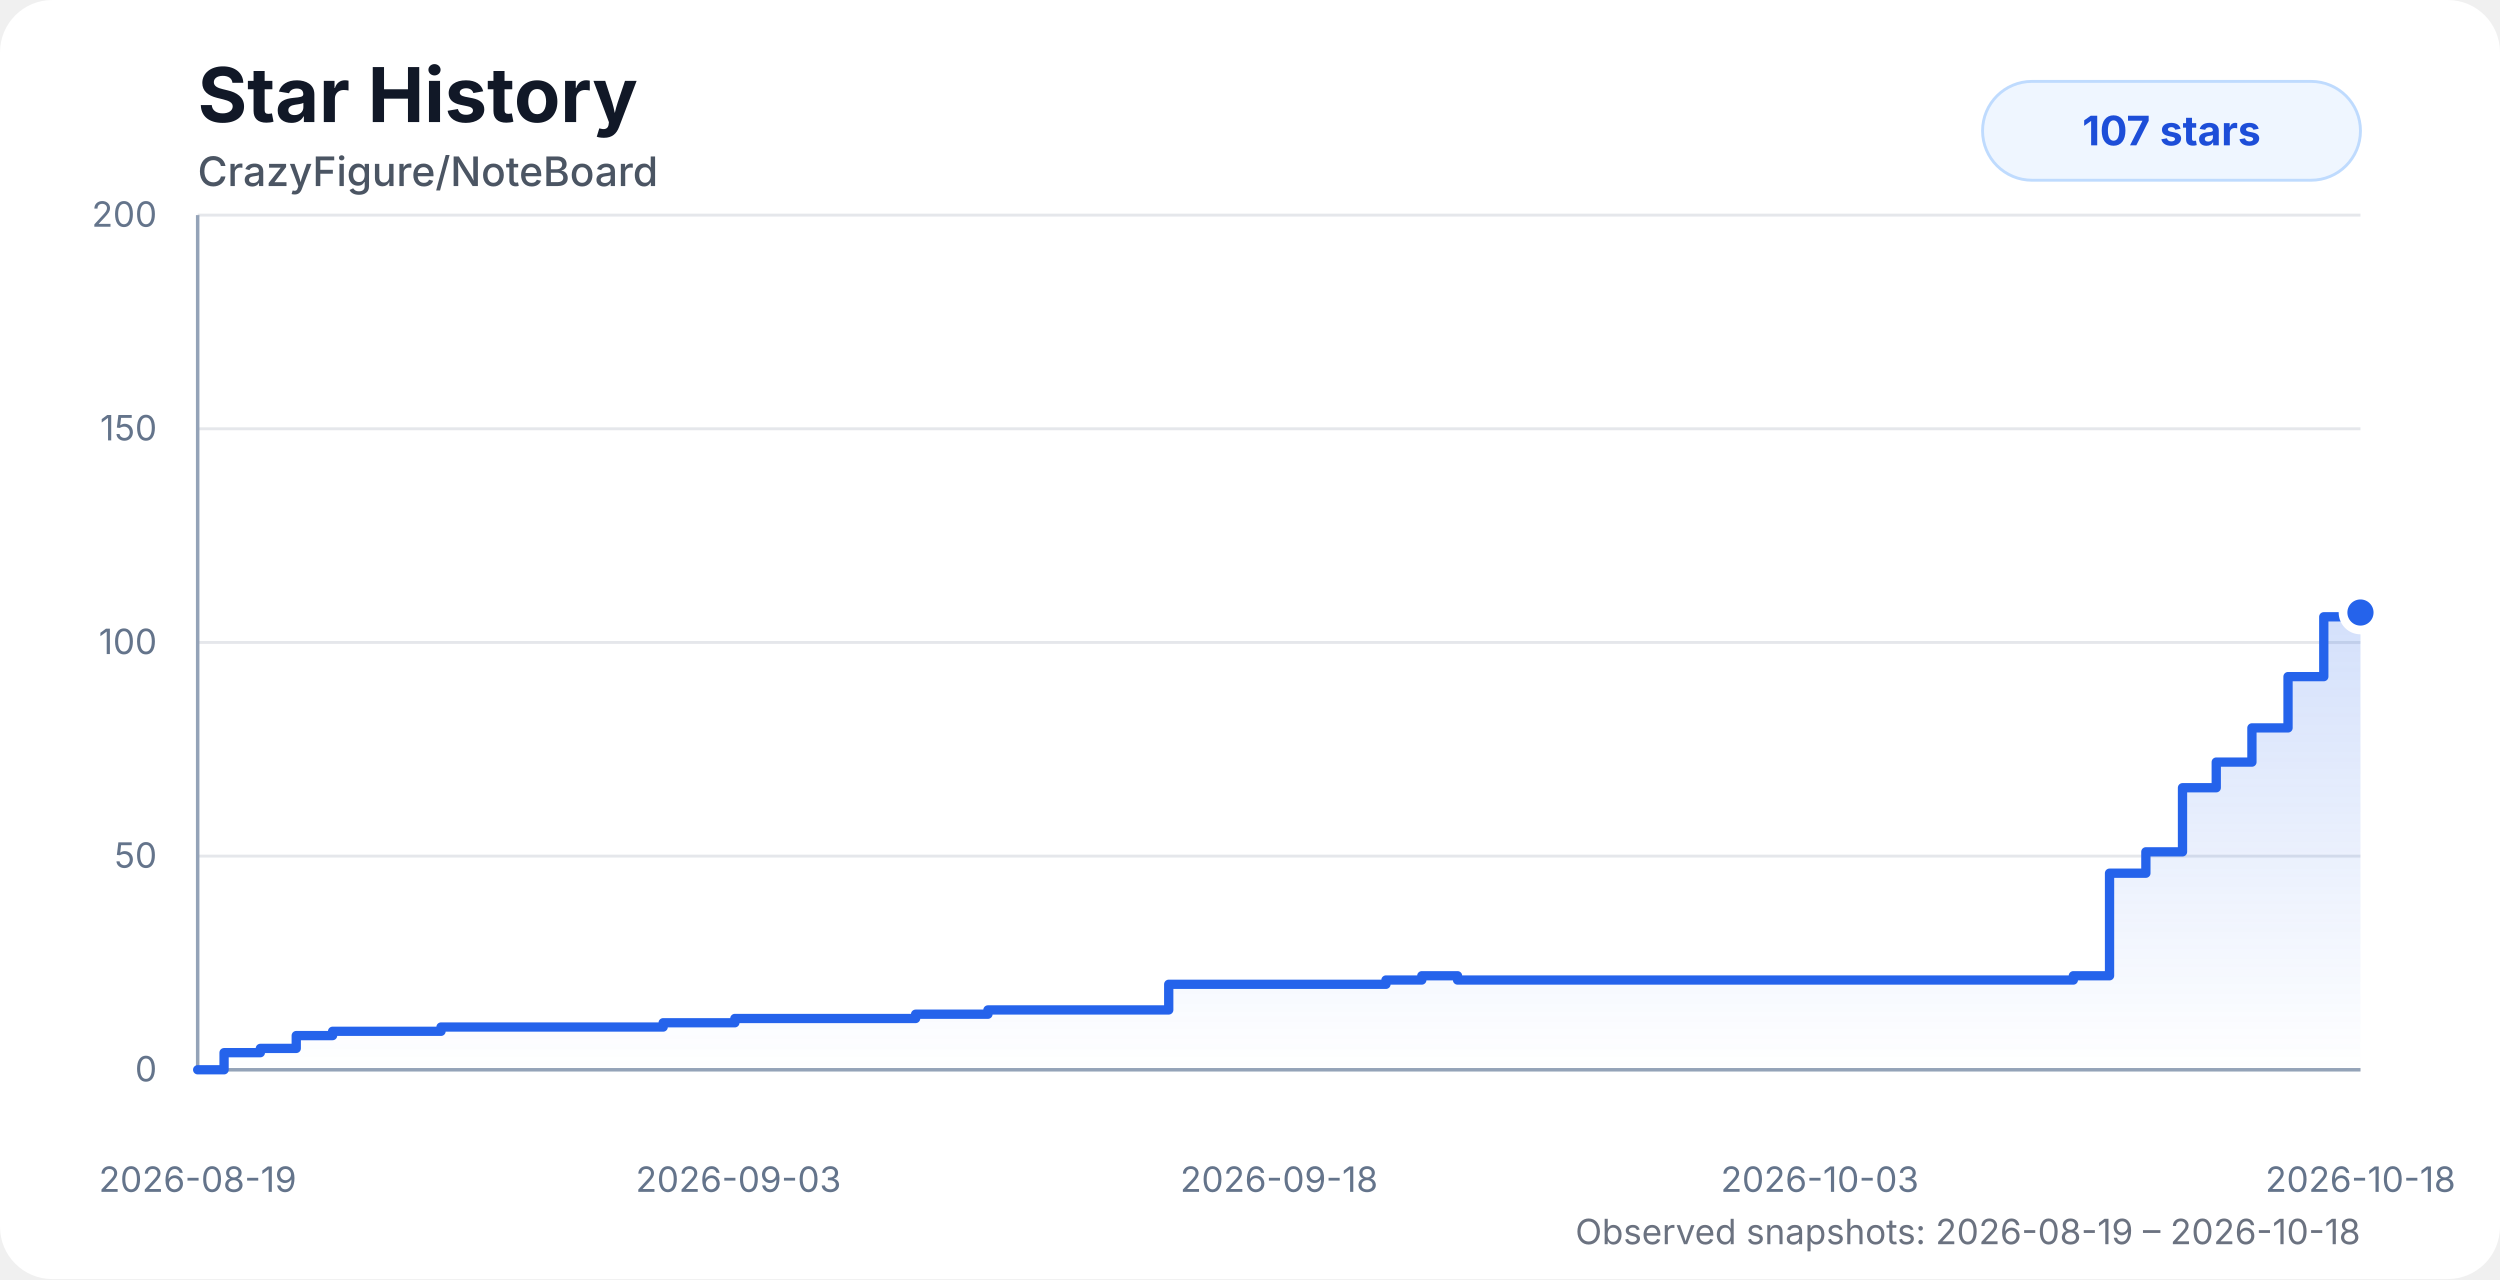
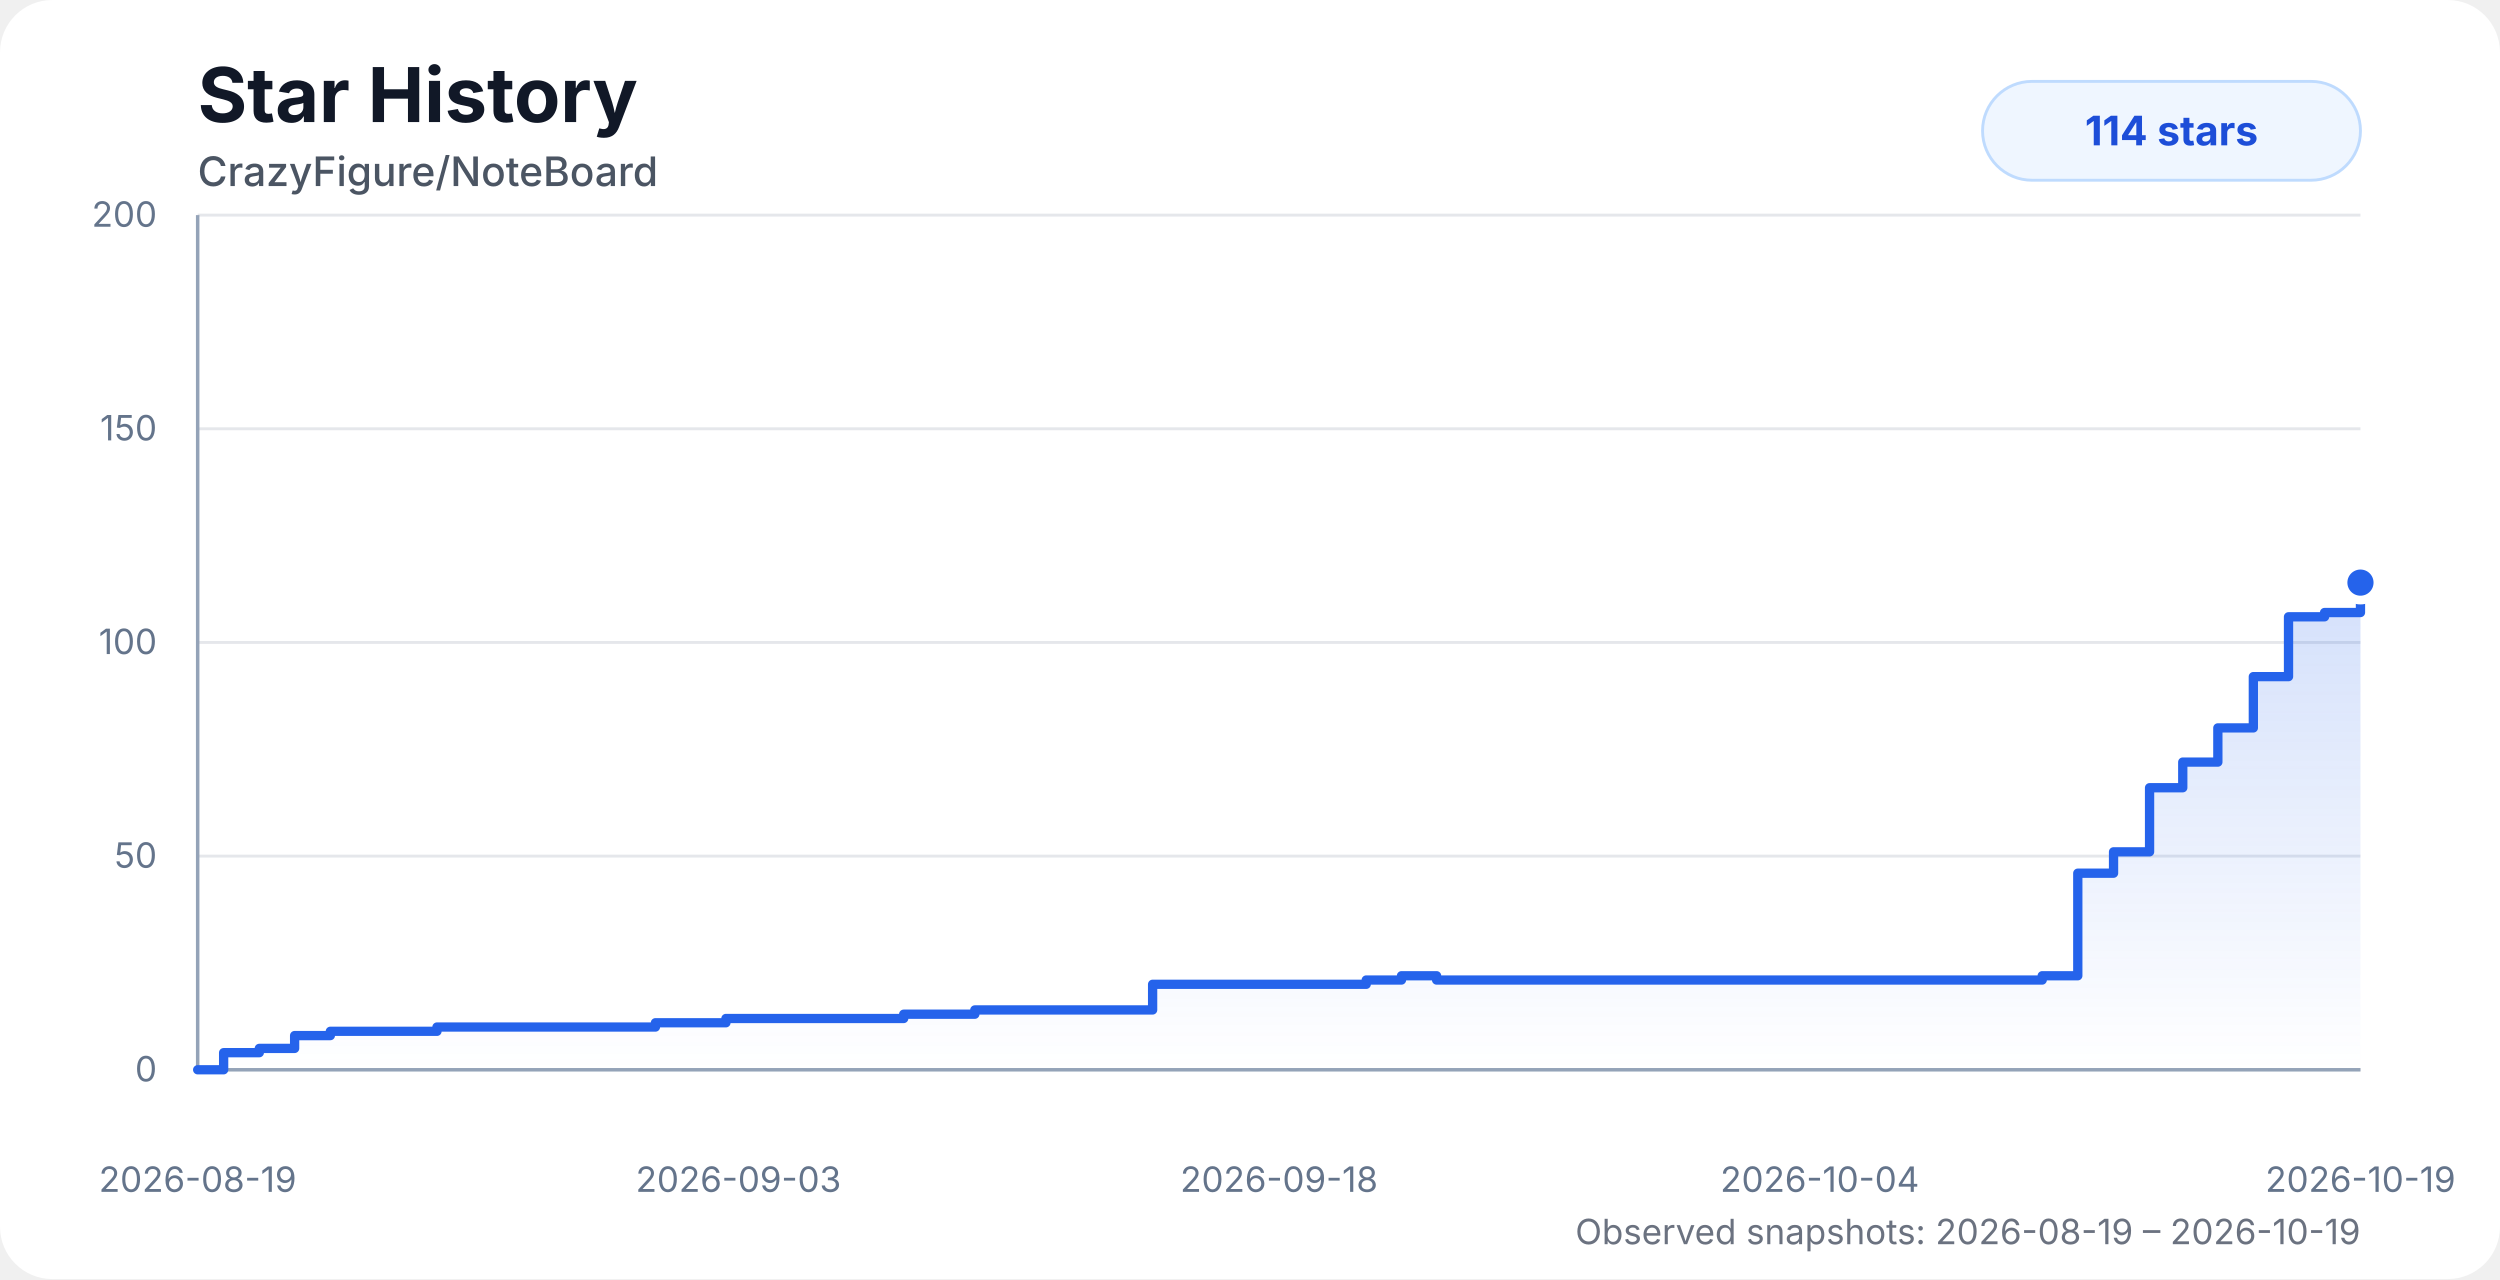
<svg xmlns="http://www.w3.org/2000/svg" width="860" height="440" viewBox="0 0 860 440" role="img" aria-labelledby="title desc">
  <style>
    .chart-bg { fill: #ffffff; }
    .title { fill: #111827; font: 700 26px system-ui, -apple-system, BlinkMacSystemFont, "Segoe UI", sans-serif; }
    .subtitle { fill: #4b5563; font: 500 14px system-ui, -apple-system, BlinkMacSystemFont, "Segoe UI", sans-serif; }
    .axis-label { fill: #64748b; font: 12px system-ui, -apple-system, BlinkMacSystemFont, "Segoe UI", sans-serif; }
    .grid { stroke: #e5e7eb; stroke-width: 1; }
    .axis { stroke: #94a3b8; stroke-width: 1.2; }
    .area { fill: url(#starGradient); opacity: 0.28; }
    .line { fill: none; stroke: #2563eb; stroke-width: 3.2; stroke-linecap: round; stroke-linejoin: round; }
    .dot { fill: #2563eb; stroke: #ffffff; stroke-width: 3; }
    .badge { fill: #eff6ff; stroke: #bfdbfe; }
    .badge-text { fill: #1d4ed8; font: 700 14px system-ui, -apple-system, BlinkMacSystemFont, "Segoe UI", sans-serif; }
    .status { fill: #6b7280; font: 12px system-ui, -apple-system, BlinkMacSystemFont, "Segoe UI", sans-serif; }
    @media (prefers-color-scheme: dark) {
      .chart-bg { fill: #0d1117; }
      .title { fill: #f8fafc; }
      .subtitle { fill: #cbd5e1; }
      .axis-label { fill: #94a3b8; }
      .grid { stroke: #1f2937; }
      .axis { stroke: #475569; }
      .dot { stroke: #0d1117; }
      .badge { fill: #172554; stroke: #1d4ed8; }
      .badge-text { fill: #bfdbfe; }
      .status { fill: #94a3b8; }
    }
  </style>
  <defs>
    <linearGradient id="starGradient" x1="0" x2="0" y1="0" y2="1">
      <stop offset="0%" stop-color="#2563eb" stop-opacity="0.72" />
      <stop offset="100%" stop-color="#2563eb" stop-opacity="0" />
    </linearGradient>
  </defs>
  <rect class="chart-bg" width="860" height="440" rx="18" />
  <text class="title" x="68" y="42">Star History</text>
  <text class="subtitle" x="68" y="64">CrazyFigure/NoteBoard</text>
  <g>
    <line class="grid" x1="68" y1="368" x2="812" y2="368" />
    <line class="grid" x1="68" y1="294.5" x2="812" y2="294.5" />
    <line class="grid" x1="68" y1="221" x2="812" y2="221" />
    <line class="grid" x1="68" y1="147.5" x2="812" y2="147.5" />
    <line class="grid" x1="68" y1="74" x2="812" y2="74" />
    <line class="axis" x1="68" y1="74" x2="68" y2="368" />
    <line class="axis" x1="68" y1="368" x2="812" y2="368" />
    <text class="axis-label" x="54" y="372" text-anchor="end">0</text>
    <text class="axis-label" x="54" y="298.5" text-anchor="end">50</text>
    <text class="axis-label" x="54" y="225" text-anchor="end">100</text>
    <text class="axis-label" x="54" y="151.5" text-anchor="end">150</text>
    <text class="axis-label" x="54" y="78" text-anchor="end">200</text>
    <text class="axis-label" x="68" y="410" text-anchor="middle">2026-08-19</text>
    <text class="axis-label" x="254" y="410" text-anchor="middle">2026-09-03</text>
    <text class="axis-label" x="440" y="410" text-anchor="middle">2026-09-18</text>
-     <text class="axis-label" x="626" y="410" text-anchor="middle">2026-10-03</text>
-     <text class="axis-label" x="812" y="410" text-anchor="middle">2026-10-18</text>
+     <text class="axis-label" x="626" y="410" text-anchor="middle">2026-10-04</text>
+     <text class="axis-label" x="812" y="410" text-anchor="middle">2026-10-19</text>
  </g>
-   <path class="area" d="M 68 368 H 68 V 368 H 77.08 V 362.12 H 89.56 V 360.65 H 101.91 V 356.24 H 114.41 V 354.77 H 126.84 V 354.77 H 139.21 V 354.77 H 151.71 V 353.3 H 168.56 V 353.3 H 181.88 V 353.3 H 191.69 V 353.3 H 203.55 V 353.3 H 216.12 V 353.3 H 228.13 V 351.83 H 240.37 V 351.83 H 252.79 V 350.36 H 265.27 V 350.36 H 277.61 V 350.36 H 290.14 V 350.36 H 302.63 V 350.36 H 314.97 V 348.89 H 327.43 V 348.89 H 339.85 V 347.42 H 352.3 V 347.42 H 364.62 V 347.42 H 377.25 V 347.42 H 389.75 V 347.42 H 402.04 V 338.6 H 414.45 V 338.6 H 426.89 V 338.6 H 439.23 V 338.6 H 451.65 V 338.6 H 464.29 V 338.6 H 476.77 V 337.13 H 489.1 V 335.66 H 501.39 V 337.13 H 513.89 V 337.13 H 526.29 V 337.13 H 538.71 V 337.13 H 551.37 V 337.13 H 564.01 V 337.13 H 576.41 V 337.13 H 588.75 V 337.13 H 601.38 V 337.13 H 613.72 V 337.13 H 625.91 V 337.13 H 638.54 V 337.13 H 651.06 V 337.13 H 663.71 V 337.13 H 675.97 V 337.13 H 688.51 V 337.13 H 700.91 V 337.13 H 713.23 V 335.66 H 725.68 V 300.38 H 738.18 V 293.03 H 750.78 V 270.98 H 762.39 V 262.16 H 774.66 V 250.4 H 787.08 V 232.76 H 799.38 V 212.18 H 812 V 210.71 L 812 368 L 68 368 Z" />
-   <path class="line" d="M 68 368 H 68 V 368 H 77.08 V 362.12 H 89.56 V 360.65 H 101.91 V 356.24 H 114.41 V 354.77 H 126.84 V 354.77 H 139.21 V 354.77 H 151.71 V 353.3 H 168.56 V 353.3 H 181.88 V 353.3 H 191.69 V 353.3 H 203.55 V 353.3 H 216.12 V 353.3 H 228.13 V 351.83 H 240.37 V 351.83 H 252.79 V 350.36 H 265.27 V 350.36 H 277.61 V 350.36 H 290.14 V 350.36 H 302.63 V 350.36 H 314.97 V 348.89 H 327.43 V 348.89 H 339.85 V 347.42 H 352.3 V 347.42 H 364.62 V 347.42 H 377.25 V 347.42 H 389.75 V 347.42 H 402.04 V 338.6 H 414.45 V 338.6 H 426.89 V 338.6 H 439.23 V 338.6 H 451.65 V 338.6 H 464.29 V 338.6 H 476.77 V 337.13 H 489.1 V 335.66 H 501.39 V 337.13 H 513.89 V 337.13 H 526.29 V 337.13 H 538.71 V 337.13 H 551.37 V 337.13 H 564.01 V 337.13 H 576.41 V 337.13 H 588.75 V 337.13 H 601.38 V 337.13 H 613.72 V 337.13 H 625.91 V 337.13 H 638.54 V 337.13 H 651.06 V 337.13 H 663.71 V 337.13 H 675.97 V 337.13 H 688.51 V 337.13 H 700.91 V 337.13 H 713.23 V 335.66 H 725.68 V 300.38 H 738.18 V 293.03 H 750.78 V 270.98 H 762.39 V 262.16 H 774.66 V 250.4 H 787.08 V 232.76 H 799.38 V 212.18 H 812 V 210.71" />
-   <circle class="dot" cx="812" cy="210.71" r="6" />
+   <path class="area" d="M 68 368 H 68 V 368 H 76.93 V 362.12 H 89.2 V 360.65 H 101.35 V 356.24 H 113.64 V 354.77 H 125.87 V 354.77 H 138.03 V 354.77 H 150.32 V 353.3 H 166.89 V 353.3 H 179.99 V 353.3 H 189.64 V 353.3 H 201.3 V 353.3 H 213.66 V 353.3 H 225.47 V 351.83 H 237.51 V 351.83 H 249.72 V 350.36 H 262 V 350.36 H 274.13 V 350.36 H 286.45 V 350.36 H 298.74 V 350.36 H 310.87 V 348.89 H 323.13 V 348.89 H 335.34 V 347.42 H 347.58 V 347.42 H 359.7 V 347.42 H 372.11 V 347.42 H 384.41 V 347.42 H 396.5 V 338.6 H 408.7 V 338.6 H 420.94 V 338.6 H 433.07 V 338.6 H 445.28 V 338.6 H 457.71 V 338.6 H 469.98 V 337.13 H 482.11 V 335.66 H 494.19 V 337.13 H 506.49 V 337.13 H 518.68 V 337.13 H 530.9 V 337.13 H 543.35 V 337.13 H 555.78 V 337.13 H 567.98 V 337.13 H 580.11 V 337.13 H 592.53 V 337.13 H 604.66 V 337.13 H 616.66 V 337.13 H 629.07 V 337.13 H 641.38 V 337.13 H 653.83 V 337.13 H 665.88 V 337.13 H 678.21 V 337.13 H 690.41 V 337.13 H 702.52 V 335.66 H 714.76 V 300.38 H 727.06 V 293.03 H 739.45 V 270.98 H 750.87 V 262.16 H 762.94 V 250.4 H 775.15 V 232.76 H 787.25 V 212.18 H 799.65 V 210.71 H 812 V 200.42 L 812 368 L 68 368 Z" />
+   <path class="line" d="M 68 368 H 68 V 368 H 76.93 V 362.12 H 89.2 V 360.65 H 101.35 V 356.24 H 113.64 V 354.77 H 125.87 V 354.77 H 138.03 V 354.77 H 150.32 V 353.3 H 166.89 V 353.3 H 179.99 V 353.3 H 189.64 V 353.3 H 201.3 V 353.3 H 213.66 V 353.3 H 225.47 V 351.83 H 237.51 V 351.83 H 249.72 V 350.36 H 262 V 350.36 H 274.13 V 350.36 H 286.45 V 350.36 H 298.74 V 350.36 H 310.87 V 348.89 H 323.13 V 348.89 H 335.34 V 347.42 H 347.58 V 347.42 H 359.7 V 347.42 H 372.11 V 347.42 H 384.41 V 347.42 H 396.5 V 338.6 H 408.7 V 338.6 H 420.94 V 338.6 H 433.07 V 338.6 H 445.28 V 338.6 H 457.71 V 338.6 H 469.98 V 337.13 H 482.11 V 335.66 H 494.19 V 337.13 H 506.49 V 337.13 H 518.68 V 337.13 H 530.9 V 337.13 H 543.35 V 337.13 H 555.78 V 337.13 H 567.98 V 337.13 H 580.11 V 337.13 H 592.53 V 337.13 H 604.66 V 337.13 H 616.66 V 337.13 H 629.07 V 337.13 H 641.38 V 337.13 H 653.83 V 337.13 H 665.88 V 337.13 H 678.21 V 337.13 H 690.41 V 337.13 H 702.52 V 335.66 H 714.76 V 300.38 H 727.06 V 293.03 H 739.45 V 270.98 H 750.87 V 262.16 H 762.94 V 250.4 H 775.15 V 232.76 H 787.25 V 212.18 H 799.65 V 210.71 H 812 V 200.42" />
+   <circle class="dot" cx="812" cy="200.42" r="6" />
  <rect class="badge" x="682" y="28" width="130" height="34" rx="17" />
-   <text class="badge-text" x="747" y="50" text-anchor="middle">107 stars</text>
-   <text class="status" x="812" y="428" text-anchor="end">Observed snapshots: 2026-08-19 – 2026-10-18</text>
+   <text class="badge-text" x="747" y="50" text-anchor="middle">114 stars</text>
+   <text class="status" x="812" y="428" text-anchor="end">Observed snapshots: 2026-08-19 – 2026-10-19</text>
</svg>
